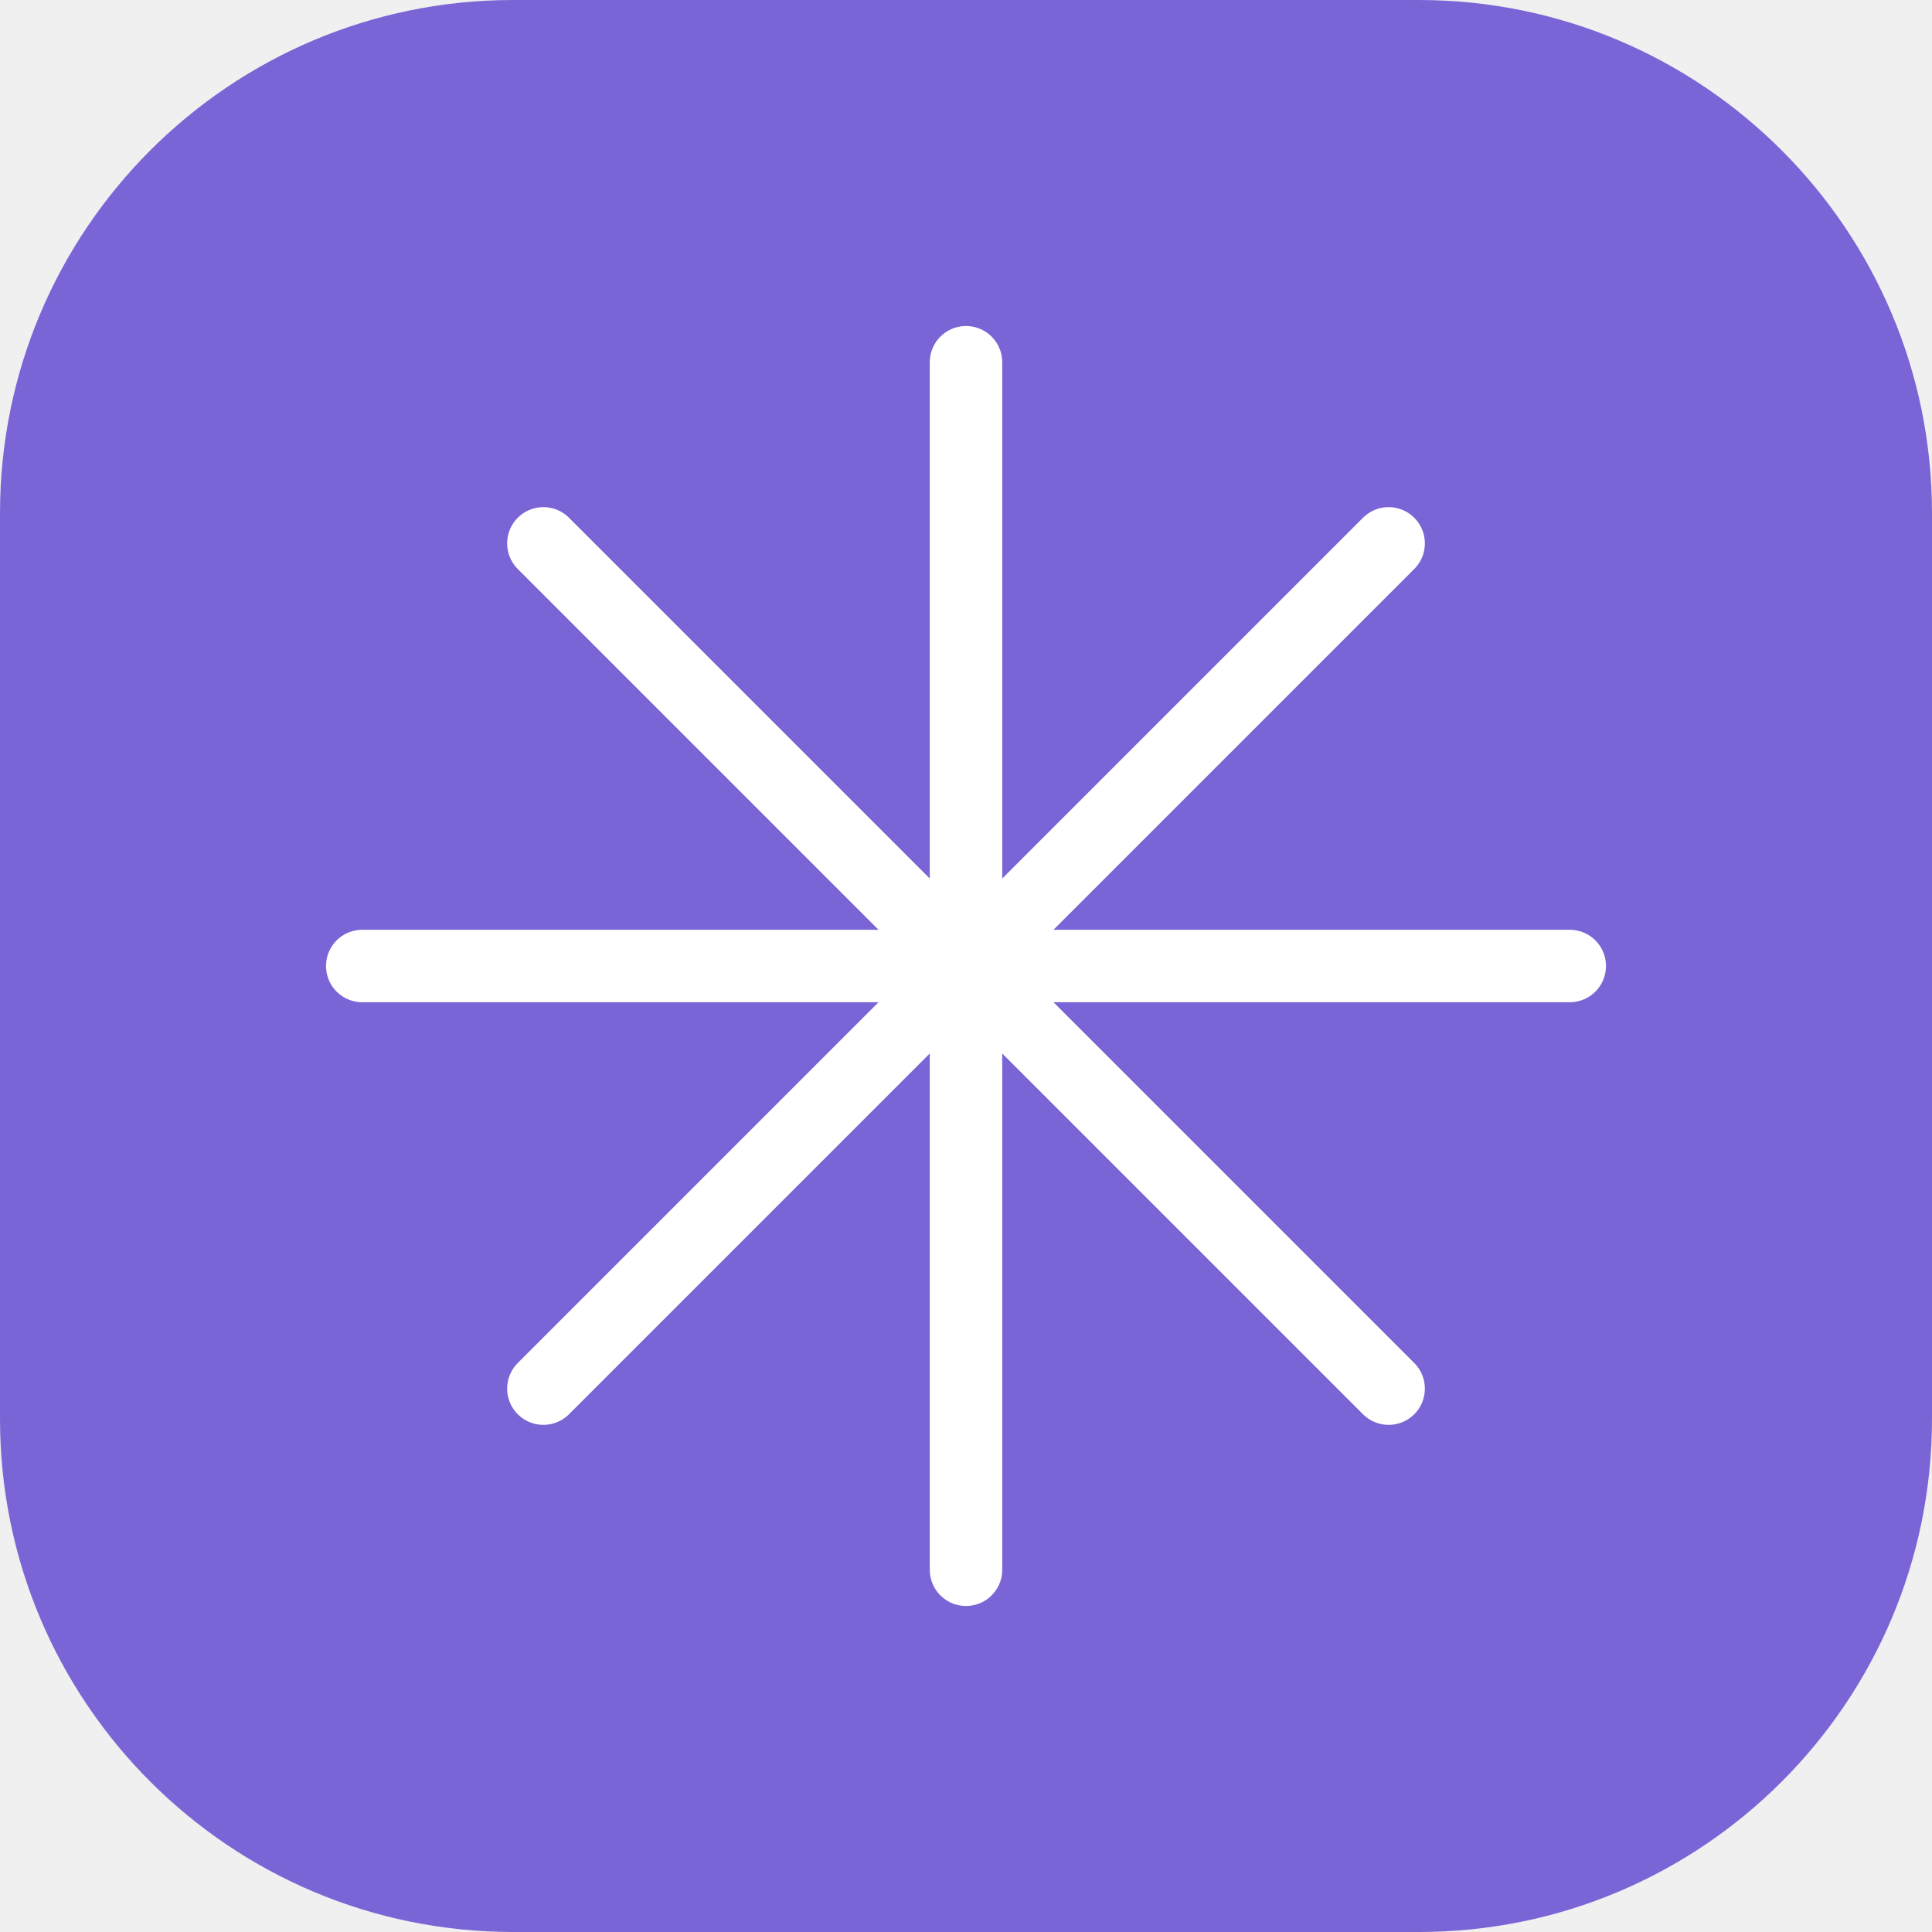
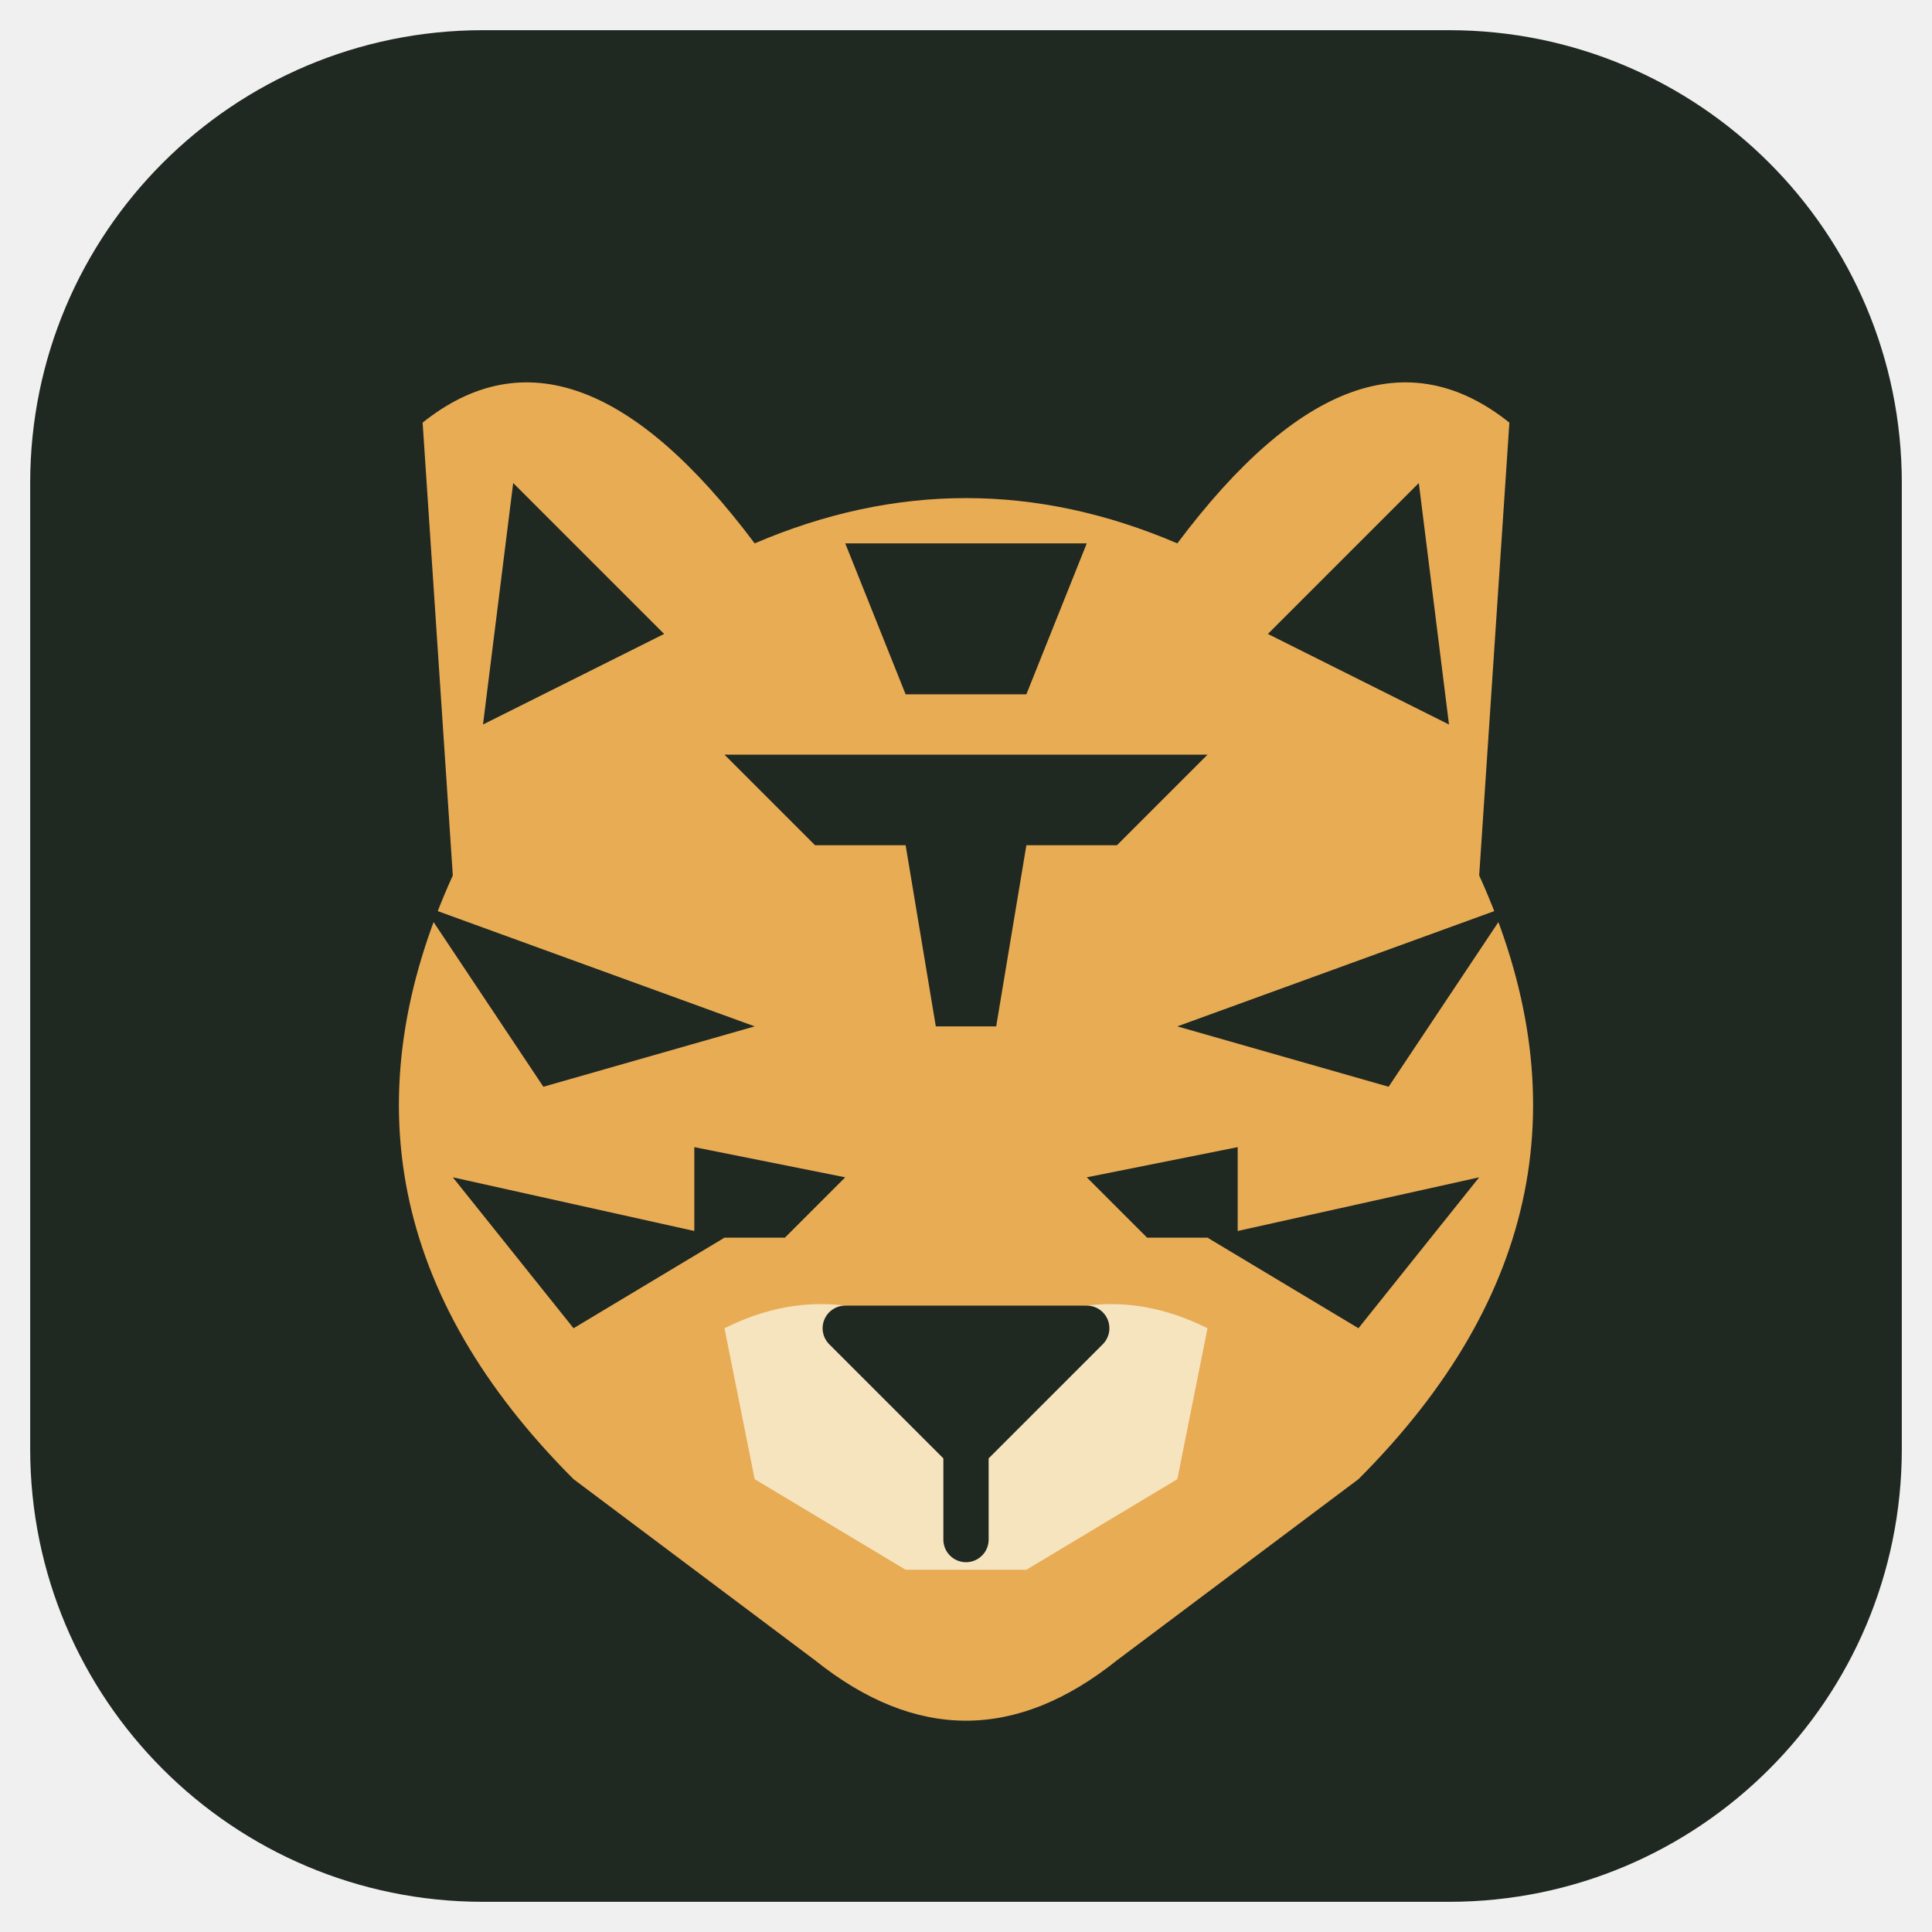
- <svg xmlns="http://www.w3.org/2000/svg" viewBox="0 0 64 64">
-   <rect width="64" height="64" rx="17" fill="#7b65d6" />
-   <g stroke="#fff" stroke-width="2.4" stroke-linecap="round">
-     <path d="M32 12v40M12 32h40M18 18l28 28M18 46l28-28" />
-   </g>
+ <svg xmlns="http://www.w3.org/2000/svg" viewBox="0 0 64 64" fill="none">
+   <rect x="1" y="1" width="62" height="62" rx="15" fill="#202822" />
+   <path d="M14 14Q19 10 25 18Q32 15 39 18Q45 10 50 14L49 29Q54 40 45 49L37 55Q32 59 27 55L19 49Q10 40 15 29Z" fill="#E8AC55" />
+   <path d="M17 16L22 21L16 24ZM47 16L42 21L48 24Z" fill="#202822" />
+   <path d="M28 18H36L34 23H30ZM24 25H40L37 28H27ZM30 28H34L33 34H31Z" fill="#202822" />
+   <path d="M14 30L25 34L18 36ZM50 30L39 34L46 36ZM15 39L24 41L19 44ZM49 39L40 41L45 44Z" fill="#202822" />
+   <path d="M23 38L28 39L26 41H23ZM41 38L36 39L38 41H41Z" fill="#202822" />
+   <path d="M24 44Q28 42 32 45Q36 42 40 44L39 49L34 52H30L25 49Z" fill="#F6E4BF" />
+   <path d="M28 44H36L32 48ZM32 48V51" fill="#202822" stroke="#202822" stroke-width="1.5" stroke-linecap="round" stroke-linejoin="round" />
</svg>
